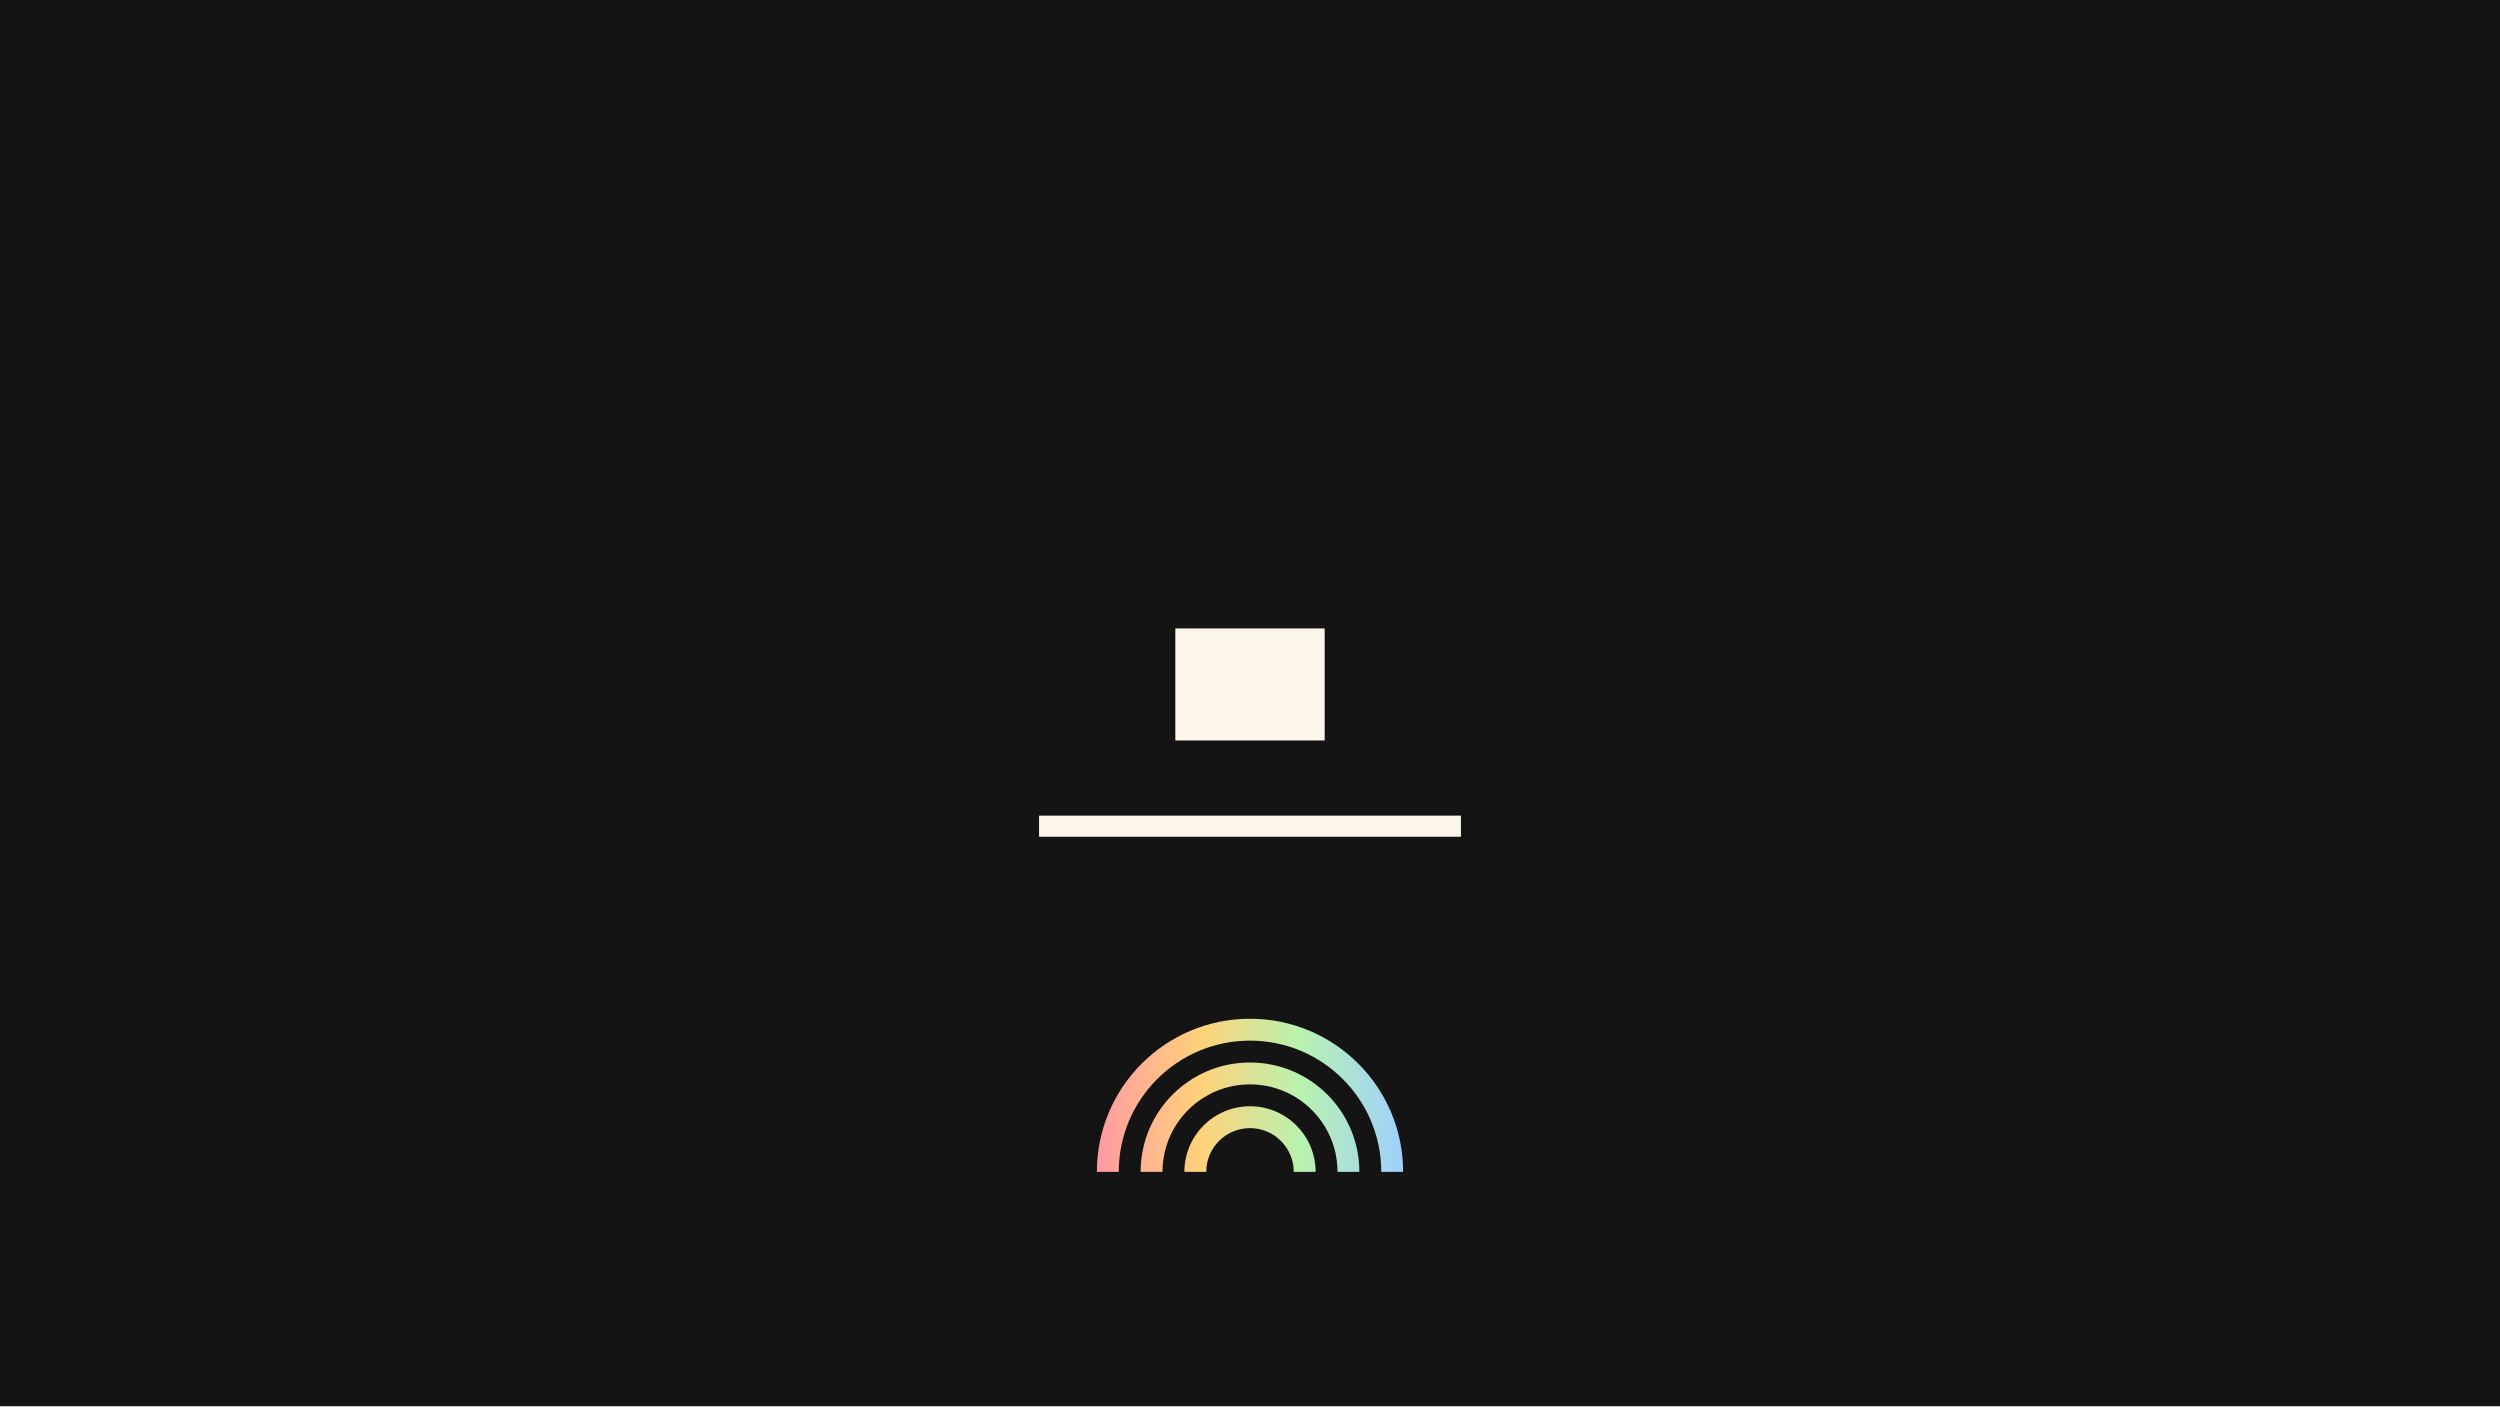
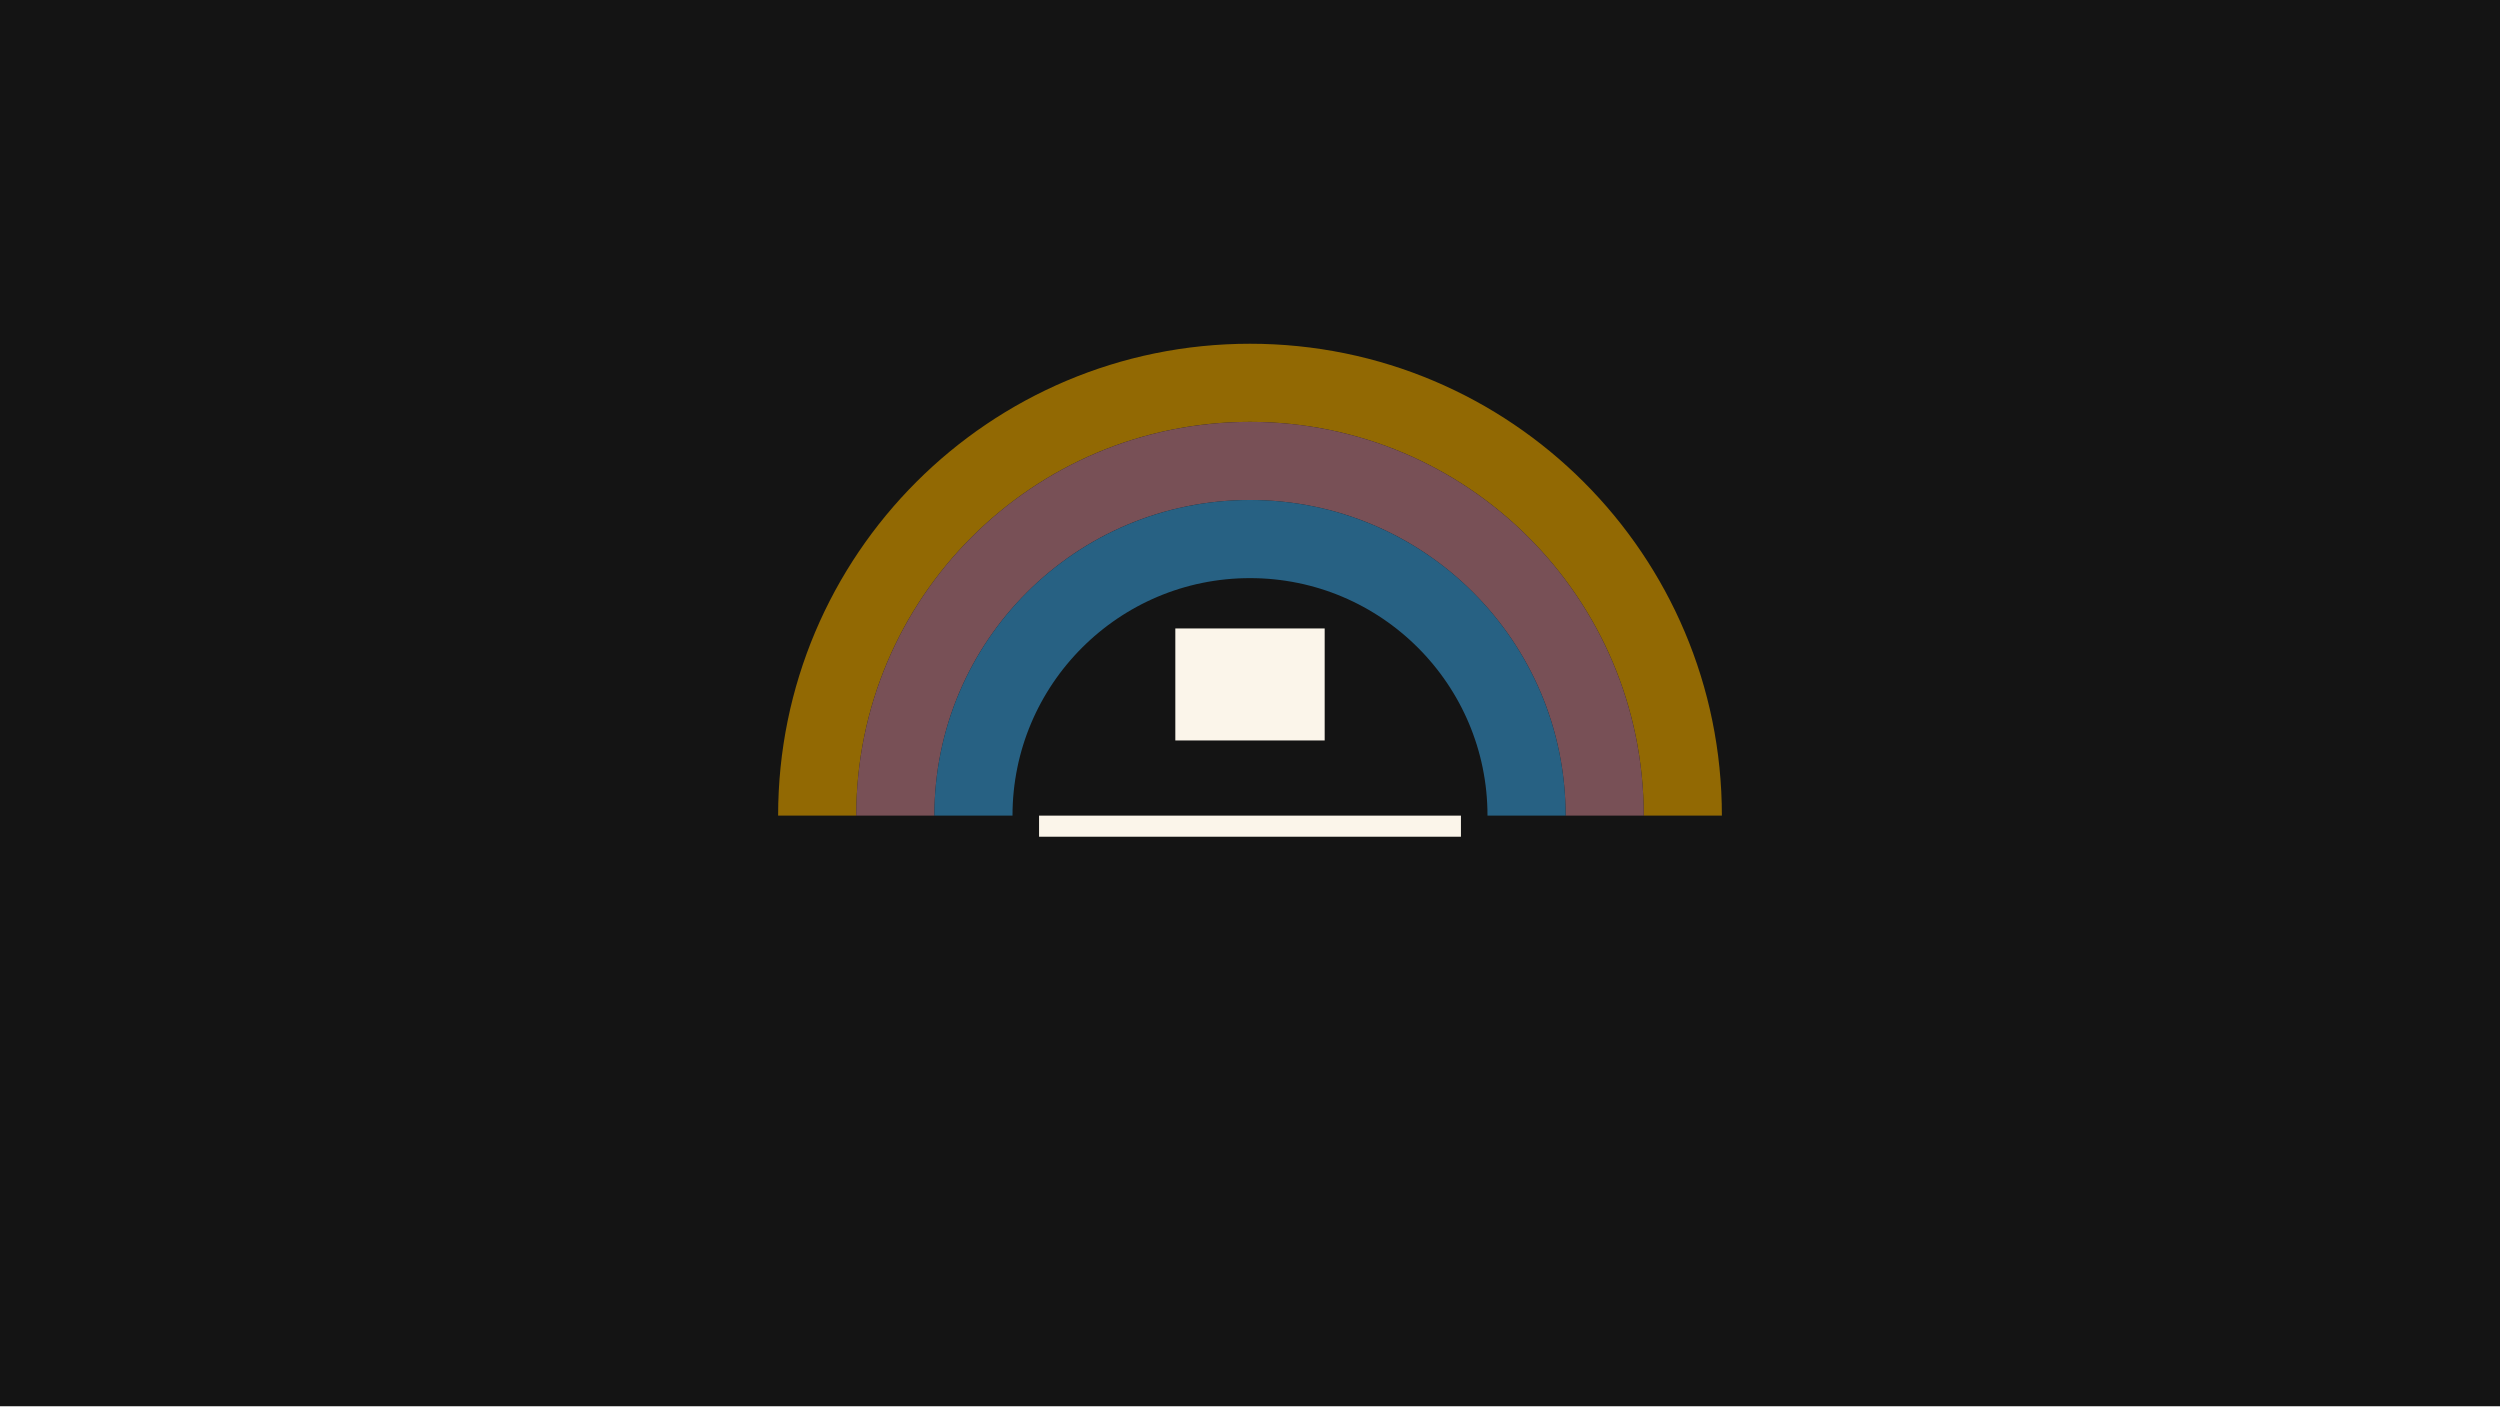
<svg xmlns="http://www.w3.org/2000/svg" width="320" height="180" viewBox="0 0 320 180">
-   <defs>
-     <linearGradient id="s-nature-rainbow-gradient">
-       <stop id="s-nature-rainbow-s0" offset="0" stop-color="#ff9aa2" />
-       <stop id="s-nature-rainbow-s1" offset="0.34" stop-color="#ffd27a" />
-       <stop id="s-nature-rainbow-s2" offset="0.67" stop-color="#b8f2b0" />
-       <stop id="s-nature-rainbow-s3" offset="1" stop-color="#9fd0ff" />
-     </linearGradient>
-   </defs>
  <g id="s-stage" fill="#141414">
    <path id="s-stage-shape" d="M 0 0 H 320 V 180 H 0 Z" />
  </g>
  <g id="s-subject-f0" fill="#fbf5ea" opacity="1">
    <path id="s-subject-f0-shape" d="M 150.442 94.779 L 169.558 94.779 L 169.558 80.442 L 150.442 80.442 Z" />
  </g>
  <g id="s-ground-f0" fill="#fbf5ea" opacity="1">
    <path id="s-ground-f0-shape" d="M 133 107.1 L 187 107.1 L 187 104.4 L 133 104.4 Z" />
  </g>
-   <g id="s-nature-rainbow" fill="url(#s-nature-rainbow-gradient)">
-     <path id="s-nature-rainbow-shape" d="M 151.6 150 A 8.4 8.4 0 0 1 168.4 150 L 165.6 150 A 5.6 5.6 0 0 0 154.4 150 Z M 146 150 A 14 14 0 0 1 174 150 L 171.2 150 A 11.2 11.2 0 0 0 148.8 150 Z M 140.4 150 A 19.6 19.6 0 0 1 179.6 150 L 176.8 150 A 16.8 16.8 0 0 0 143.2 150 Z">
-       <animate attributeName="d" begin="0s" end="0.667s" dur="0.667s" calcMode="spline" values="M 151.6 150 A 8.4 8.4 0 0 1 168.4 150 L 165.6 150 A 5.6 5.6 0 0 0 154.4 150 Z M 146 150 A 14 14 0 0 1 174 150 L 171.2 150 A 11.2 11.2 0 0 0 148.8 150 Z M 140.4 150 A 19.6 19.6 0 0 1 179.6 150 L 176.8 150 A 16.8 16.8 0 0 0 143.2 150 Z;M 127.6 150 A 32.4 32.4 0 0 1 192.4 150 L 181.6 150 A 21.6 21.6 0 0 0 138.4 150 Z M 106 150 A 54 54 0 0 1 214 150 L 203.2 150 A 43.2 43.2 0 0 0 116.8 150 Z M 84.4 150 A 75.6 75.6 0 0 1 235.6 150 L 224.8 150 A 64.8 64.8 0 0 0 95.2 150 Z" keyTimes="0;1" keySplines="0.22 1 0.36 1" fill="freeze" />
-     </path>
+   <g id="s-nature-rainbow" fill="none" stroke="#a87800" stroke-width="10" opacity="0.85">
+     <animate attributeName="opacity" begin="0s" end="0.767s" dur="0.767s" calcMode="linear" values="0.85;1" keyTimes="0;1" fill="freeze" />
+     <path id="s-nature-rainbow-shape" d="M 104.6 104.4 A 55.4 55.4 0 0 1 215.4 104.4" />
+   </g>
+   <g id="s-nature-rainbow-mid" fill="none" stroke="#8a5a62" stroke-width="10" opacity="0.85">
+     <animate attributeName="opacity" begin="0s" end="0.767s" dur="0.767s" calcMode="linear" values="0.85;1" keyTimes="0;1" fill="freeze" />
+     <path id="s-nature-rainbow-mid-shape" d="M 114.6 104.4 A 45.4 45.4 0 0 1 205.4 104.4" />
+   </g>
+   <g id="s-nature-rainbow-inner" fill="none" stroke="#2a6f97" stroke-width="10" opacity="0.85">
+     <animate attributeName="opacity" begin="0s" end="0.767s" dur="0.767s" calcMode="linear" values="0.85;1" keyTimes="0;1" fill="freeze" />
+     <path id="s-nature-rainbow-inner-shape" d="M 124.6 104.4 A 35.4 35.4 0 0 1 195.4 104.4" />
  </g>
</svg>
